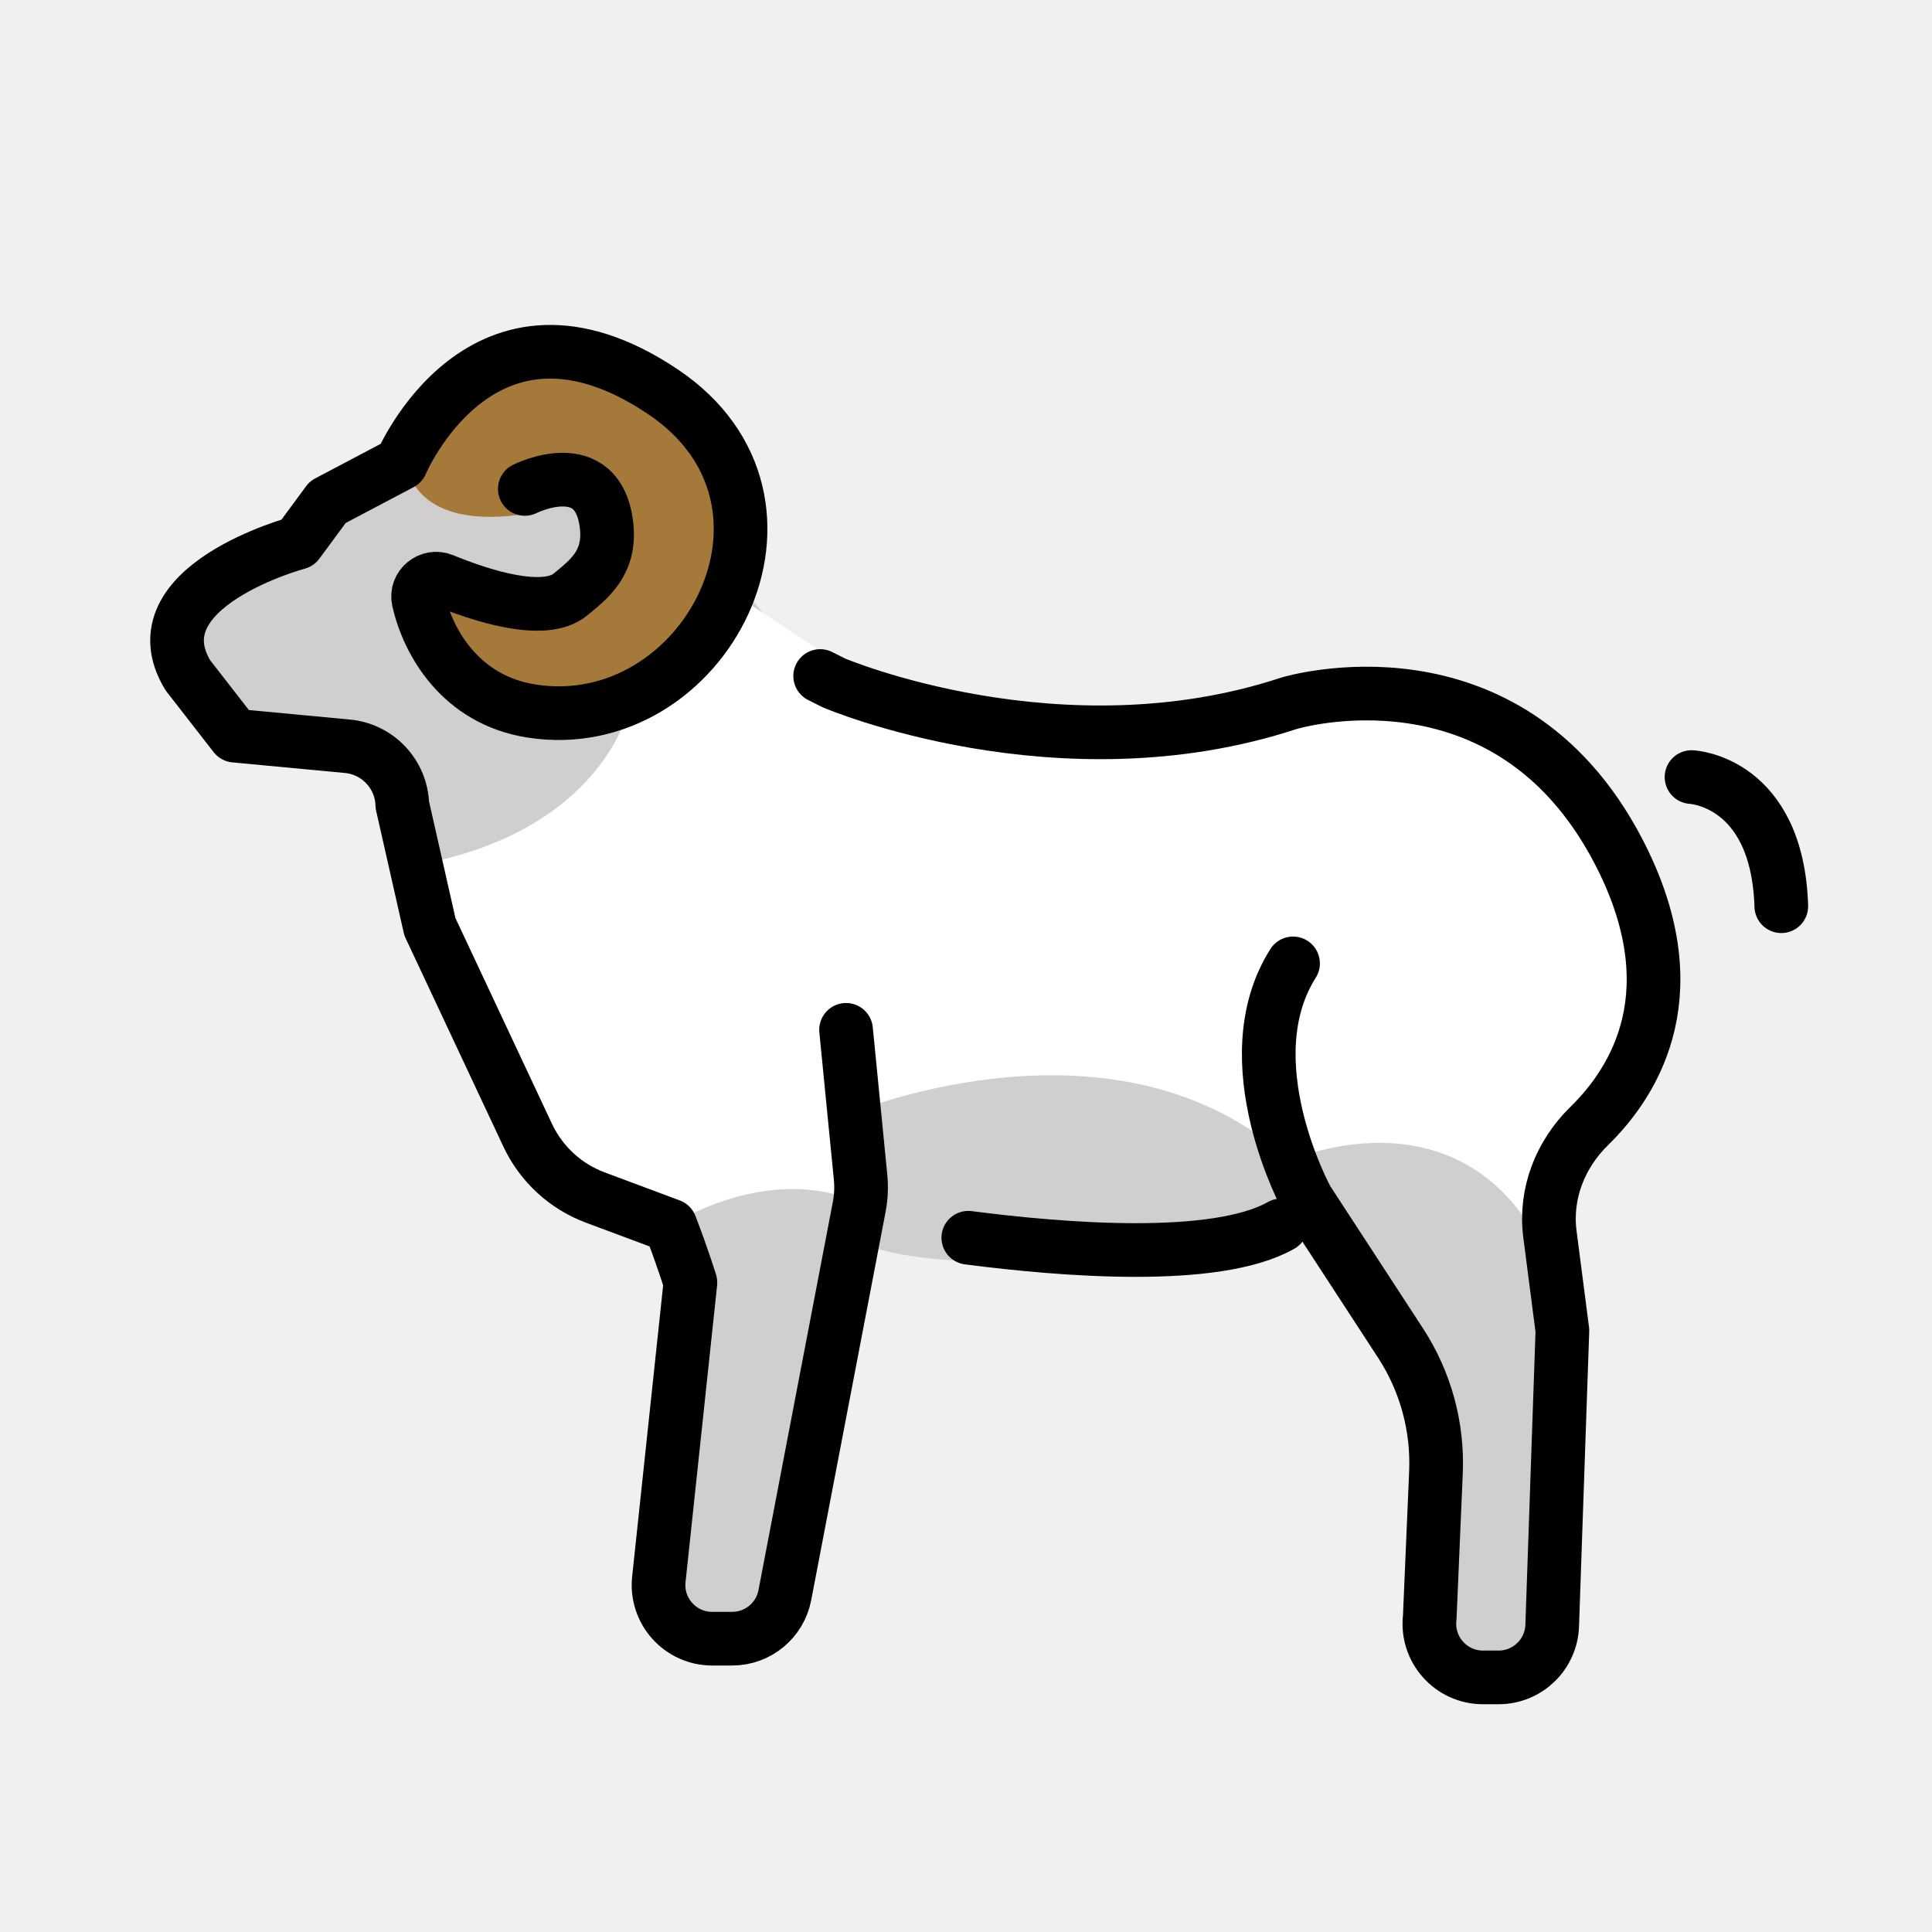
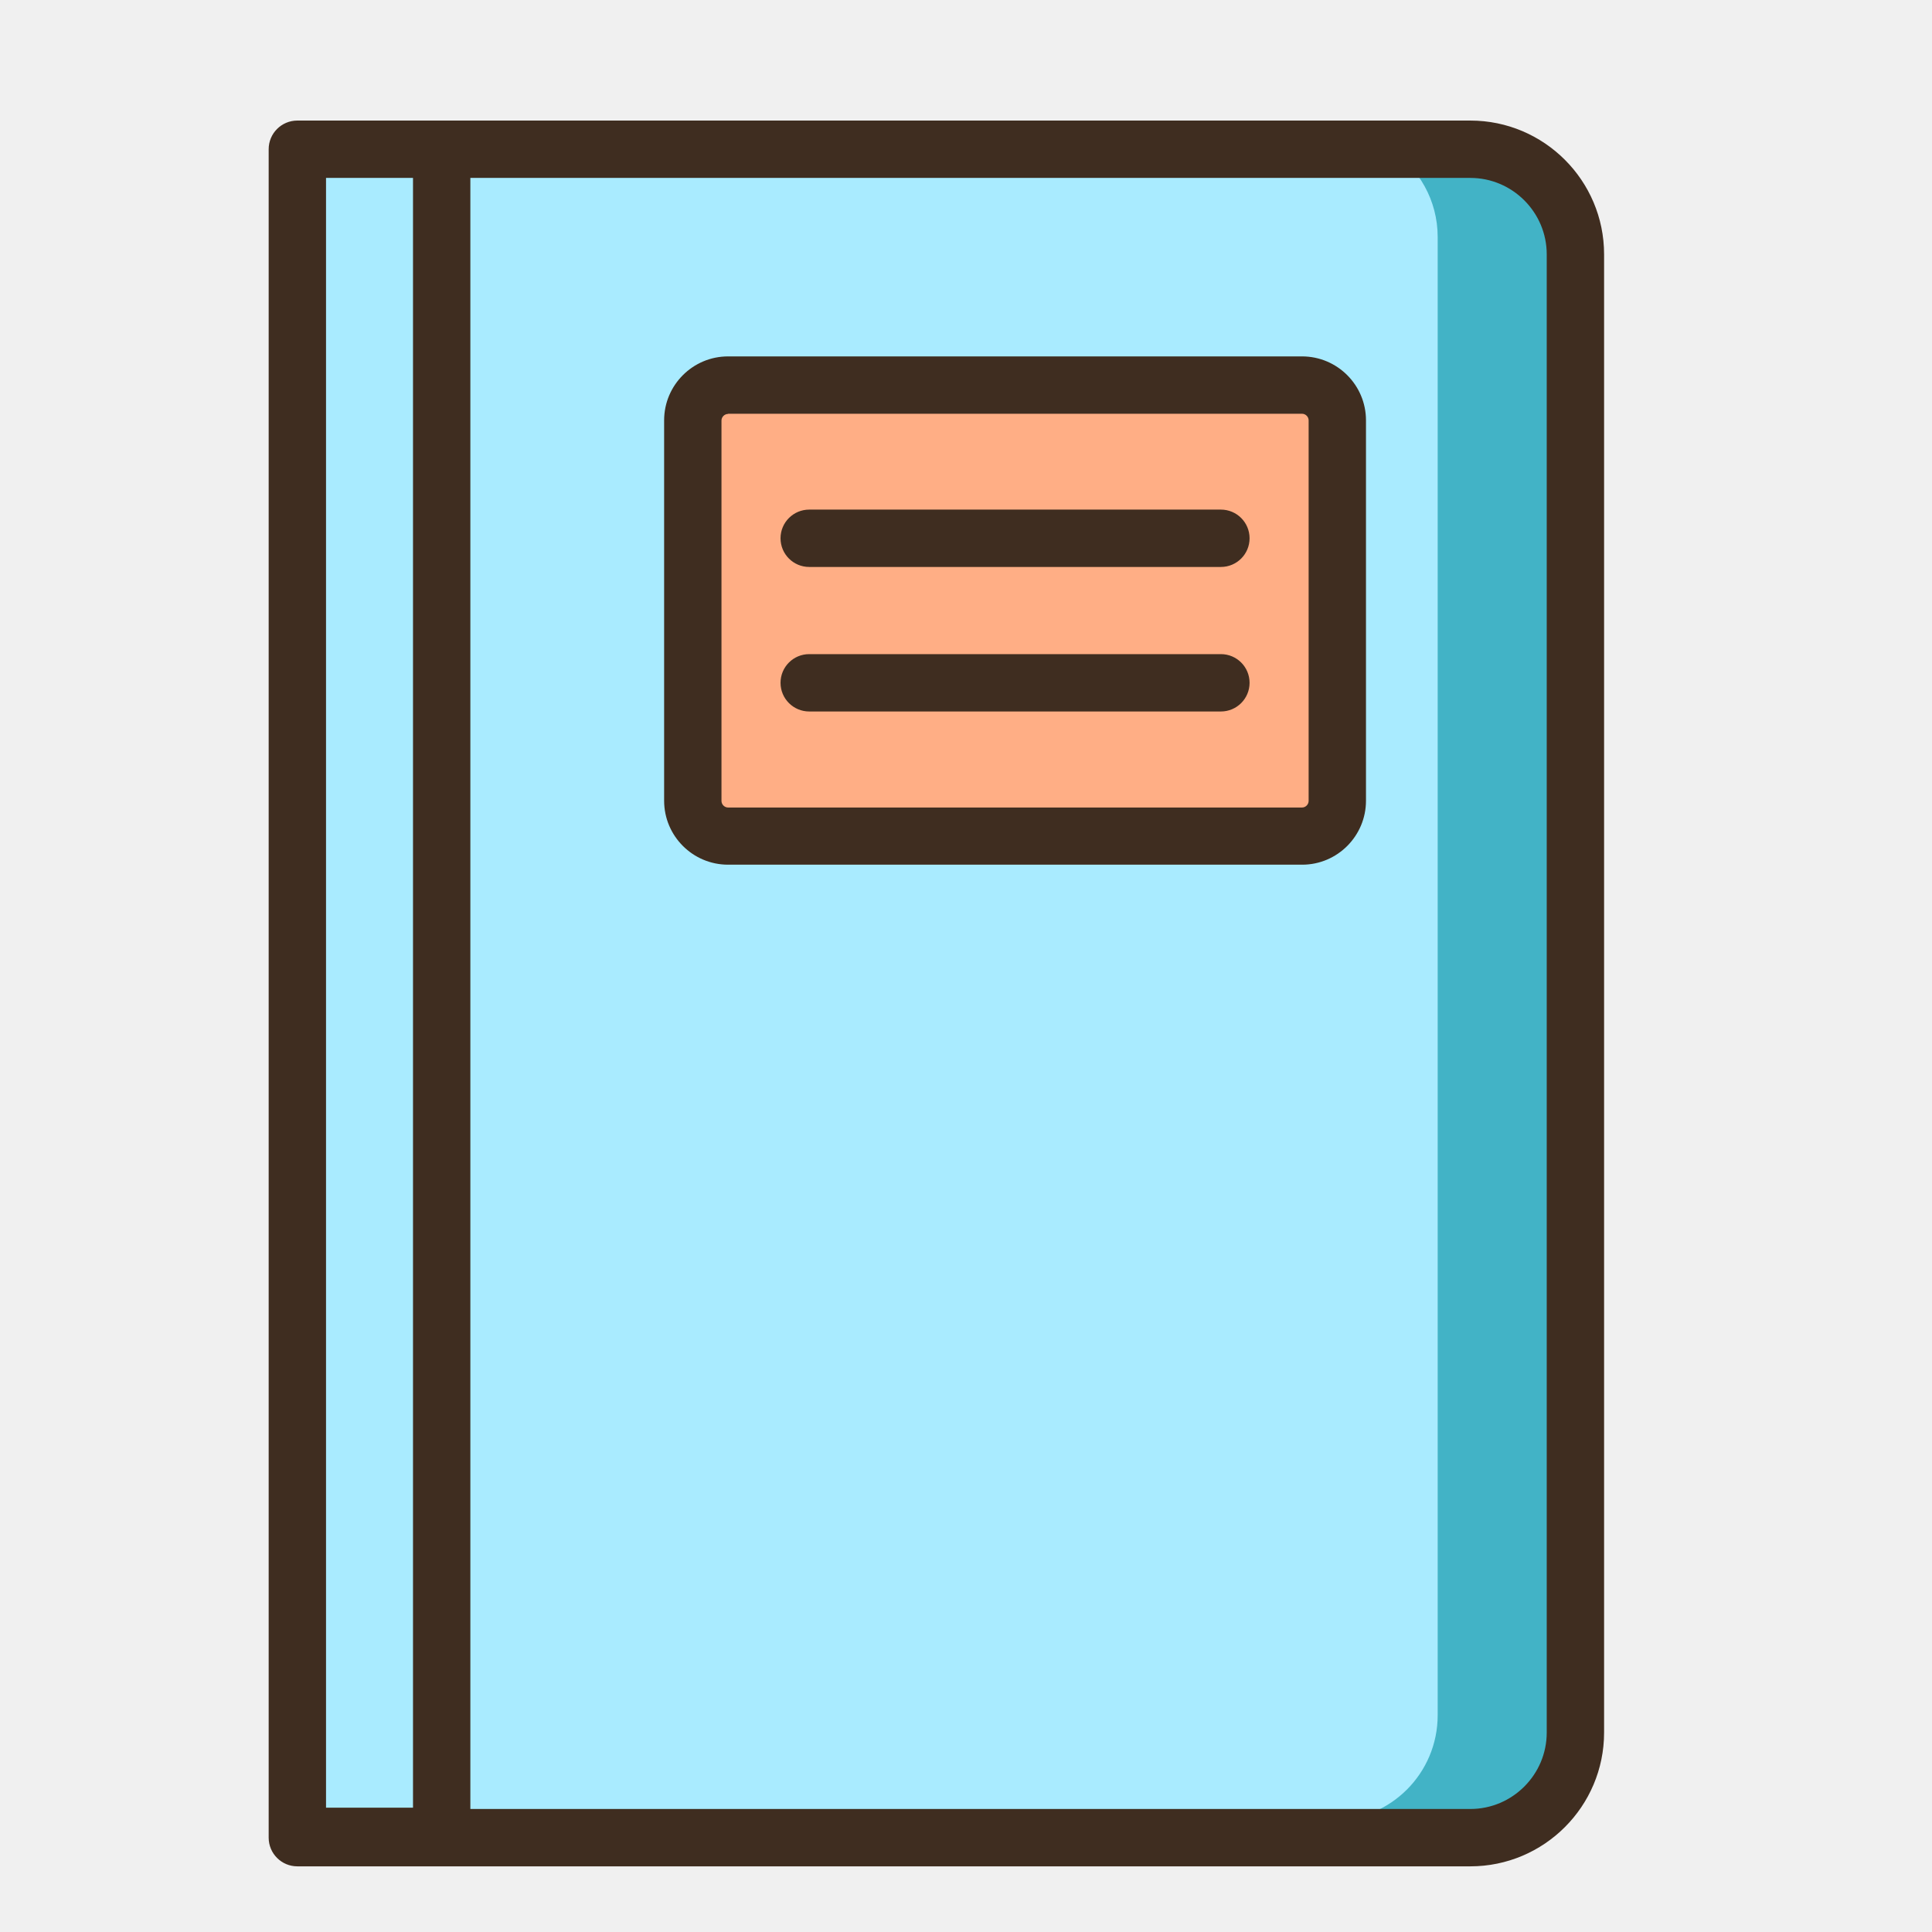
- <svg xmlns="http://www.w3.org/2000/svg" id="emoji" viewBox="0 0 72 72">
-   <g id="color">
-     <path fill="#D0CFCE" stroke="none" d="M27.421,21.417c0,0,1.25,2.219,3.5,3.776C33.171,26.75,41.254,27.75,41.254,27.75l9.212-2.294 c0,0,6.065,1.44,7.491,3.088c1.426,1.648,7.953,6.828,0,15.309l0.239,6.562l-0.513,10.881 c0,0-1.021,1.217-1.429,1.217c-0.408,0-2.817-1.217-2.817-1.217L53.754,55.5l-0.417-3.25L50.671,47l-2.25-1.764 c0,0-3.669,1.372-4.333,1.348S36.086,47,36.086,47s-3.241-0.082-4.286-0.874l-2.816,13.994l-1.7,0.949 l-2.51-1.078l0.73-12.158l-0.73-2.598c-2.922,0.014-4.763-1.671-5.937-4.402l-3.338-7.061l-1.079-5.207 l-6.163-1.781l-1.661-3.701l4.499-2.856l1.636-1.787l3.193-2.789c0,0,3.042-4.148,6.144-2.274 s5.173,4.139,5.173,4.139L27.421,21.417z" />
-     <path fill="#A57939" stroke="none" d="M15.091,16.971c0,0-0.055,2.779,4.252,2.216l1.87-1.071l1.15,0.583v1.925l-1.322,1.673 l-2.703-0.673l-2.28-0.023l-0.345,1.186l0.842,1.711l1.534,1.814h2.75l3.526-0.806l2.612-3.031l0.619-2.787 l-0.506-3.126l-2.062-2.188l-3.372-1.139l-3.219,0.326L15.091,16.971z" />
-     <path fill="#FFFFFF" stroke="none" d="M23.463,26.312c0,0-0.926,4.671-7.963,5.929l2.465,6.444c0,0,1.218,5.056,2.123,5.167 c0.905,0.111,4.895,1.821,4.895,1.821s3.786-2.507,7.321-0.715l-0.472-3.511c0,0,9.839-4.072,16.235,1.803 c0,0,7.034-3.159,9.902,4.358l0.299-4.358l3.354-4v-4.625l-2.239-4.433l-3.881-3.345l-4.144-1.655l-5.264,1.552 l-5.654,0.54l-4.628-0.438L30.565,24.25l-2.971-1.96C27.594,22.29,25.097,26.539,23.463,26.312z" />
-   </g>
-   <g id="hair" />
-   <g id="skin" />
-   <g id="skin-shadow" />
-   <g id="line">
-     <path fill="none" stroke="#000000" stroke-linecap="round" stroke-linejoin="round" stroke-miterlimit="10" stroke-width="2" d="M30.565,25.193l0.519,0.26c0,0,8.403,3.575,16.954,0.756c0,0,8.105-2.475,12.269,5.5 c2.707,5.184,0.673,8.54-1.081,10.254c-1.083,1.058-1.659,2.527-1.465,4.029l0.465,3.594l-0.38,10.995 c-0.037,1.077-0.921,1.931-1.999,1.931h-0.579c-1.197,0-2.125-1.044-1.986-2.232l0.232-5.41 c0.073-1.704-0.389-3.389-1.32-4.818l-3.486-5.348c0,0-2.826-5.157-0.52-8.801" />
-     <path fill="none" stroke="#000000" stroke-linecap="round" stroke-linejoin="round" stroke-miterlimit="10" stroke-width="2" d="M36.086,46.127c3.531,0.458,9.227,0.915,11.654-0.459" />
-     <path fill="none" stroke="#000000" stroke-linecap="round" stroke-linejoin="round" stroke-miterlimit="10" stroke-width="2" d="M63.038,28.959c0,0,3.197,0.138,3.346,4.813" />
-     <path fill="none" stroke="#000000" stroke-linecap="round" stroke-linejoin="round" stroke-miterlimit="10" stroke-width="2" d="M19.558,18.221c0,0,2.751-1.386,3.049,1.386c0.149,1.386-0.678,1.995-1.348,2.548 c-0.99,0.817-3.381,0.023-4.75-0.539c-0.496-0.204-1.03,0.234-0.912,0.757c0.352,1.556,1.564,3.714,4.216,4.126 c6.438,1,11.048-7.785,4.876-11.911c-6.72-4.492-9.741,2.682-9.741,2.682l-2.736,1.444l-1.115,1.513 c0,0-6.096,1.634-4.096,4.939l1.75,2.25l4.196,0.395c1.136,0.107,2.014,1.044,2.046,2.185l1.028,4.543l3.644,7.767 c0.504,1.074,1.409,1.908,2.52,2.323l2.798,1.044c0.456,1.177,0.747,2.125,0.747,2.125L24.553,58.857 c-0.126,1.182,0.8,2.212,1.989,2.212h0.743c0.96,0,1.784-0.681,1.964-1.624l2.771-14.464 c0.07-0.366,0.087-0.74,0.051-1.111L31.53,38.379" />
-   </g>
+ <svg xmlns="http://www.w3.org/2000/svg" t="1685632815415" class="icon" viewBox="0 0 1024 1024" version="1.1" p-id="2577" width="32" height="32">
+   <path d="M780 974H157.6V79.1H780c30.4 0 55 24.6 55 55v785c0 30.2-24.6 54.9-55 54.9z" fill="#A9EBFF" p-id="2578" data-spm-anchor-id="a313x.7781069.0.i0" class="" />
+   <path d="M779.3 79.1h-42.4C752 89 762 106.2 762 125.6v783.5c0 30.8-24.9 55.7-55.7 55.7H157.6v9.1h621.7C810 974 835 949 835 918.3V134.8c0-30.8-25-55.7-55.7-55.7z" fill="#42B3C6" p-id="2579" />
+   <path d="M779.3 63.9H157.6c-8.4 0-15.2 6.8-15.2 15.2V974c0 8.4 6.8 15.2 15.2 15.2h621.7c39.1 0 70.9-31.8 70.9-70.9V134.8c0-39.1-31.8-70.9-70.9-70.9zM172.8 94.3h46.1v863.8h-46.1V94.3z m647 824c0 22.3-18.2 40.5-40.5 40.5h-530V94.3h530c22.3 0 40.5 18.2 40.5 40.5v783.5z" fill="#3F2D20" p-id="2580" />
+   <path d="M690.4 443.1H385.7c-10.2 0-18.4-8.2-18.4-18.4V222.6c0-10.2 8.2-18.4 18.4-18.4h304.7c10.2 0 18.4 8.2 18.4 18.4v202.1c0 10.1-8.2 18.4-18.4 18.4z" fill="#FFAE85" p-id="2581" />
+   <path d="M690.2 458.3H385.9c-18.7 0-33.9-15.2-33.9-33.9V222.8c0-18.7 15.2-33.9 33.9-33.9h304.2c18.7 0 33.9 15.2 33.9 33.9v201.6c0 18.7-15.2 33.9-33.8 33.9zM385.9 219.4c-1.9 0-3.5 1.6-3.5 3.5v201.6c0 1.9 1.6 3.5 3.5 3.5h304.2c1.9 0 3.5-1.6 3.5-3.5V222.8c0-1.9-1.6-3.5-3.5-3.5H385.9z" fill="#3F2D20" p-id="2582" />
+   <path d="M647.1 300.5H428.9c-8.4 0-15.2-6.8-15.2-15.2 0-8.4 6.8-15.2 15.2-15.2h218.2c8.4 0 15.2 6.8 15.2 15.2 0 8.4-6.8 15.2-15.2 15.2zM647.1 377.1H428.9c-8.4 0-15.2-6.8-15.2-15.2 0-8.4 6.8-15.2 15.2-15.2h218.2c8.4 0 15.2 6.8 15.2 15.2 0 8.4-6.8 15.2-15.2 15.2z" fill="#3F2D20" p-id="2583" data-spm-anchor-id="a313x.7781069.0.i2" class="selected" />
</svg>
